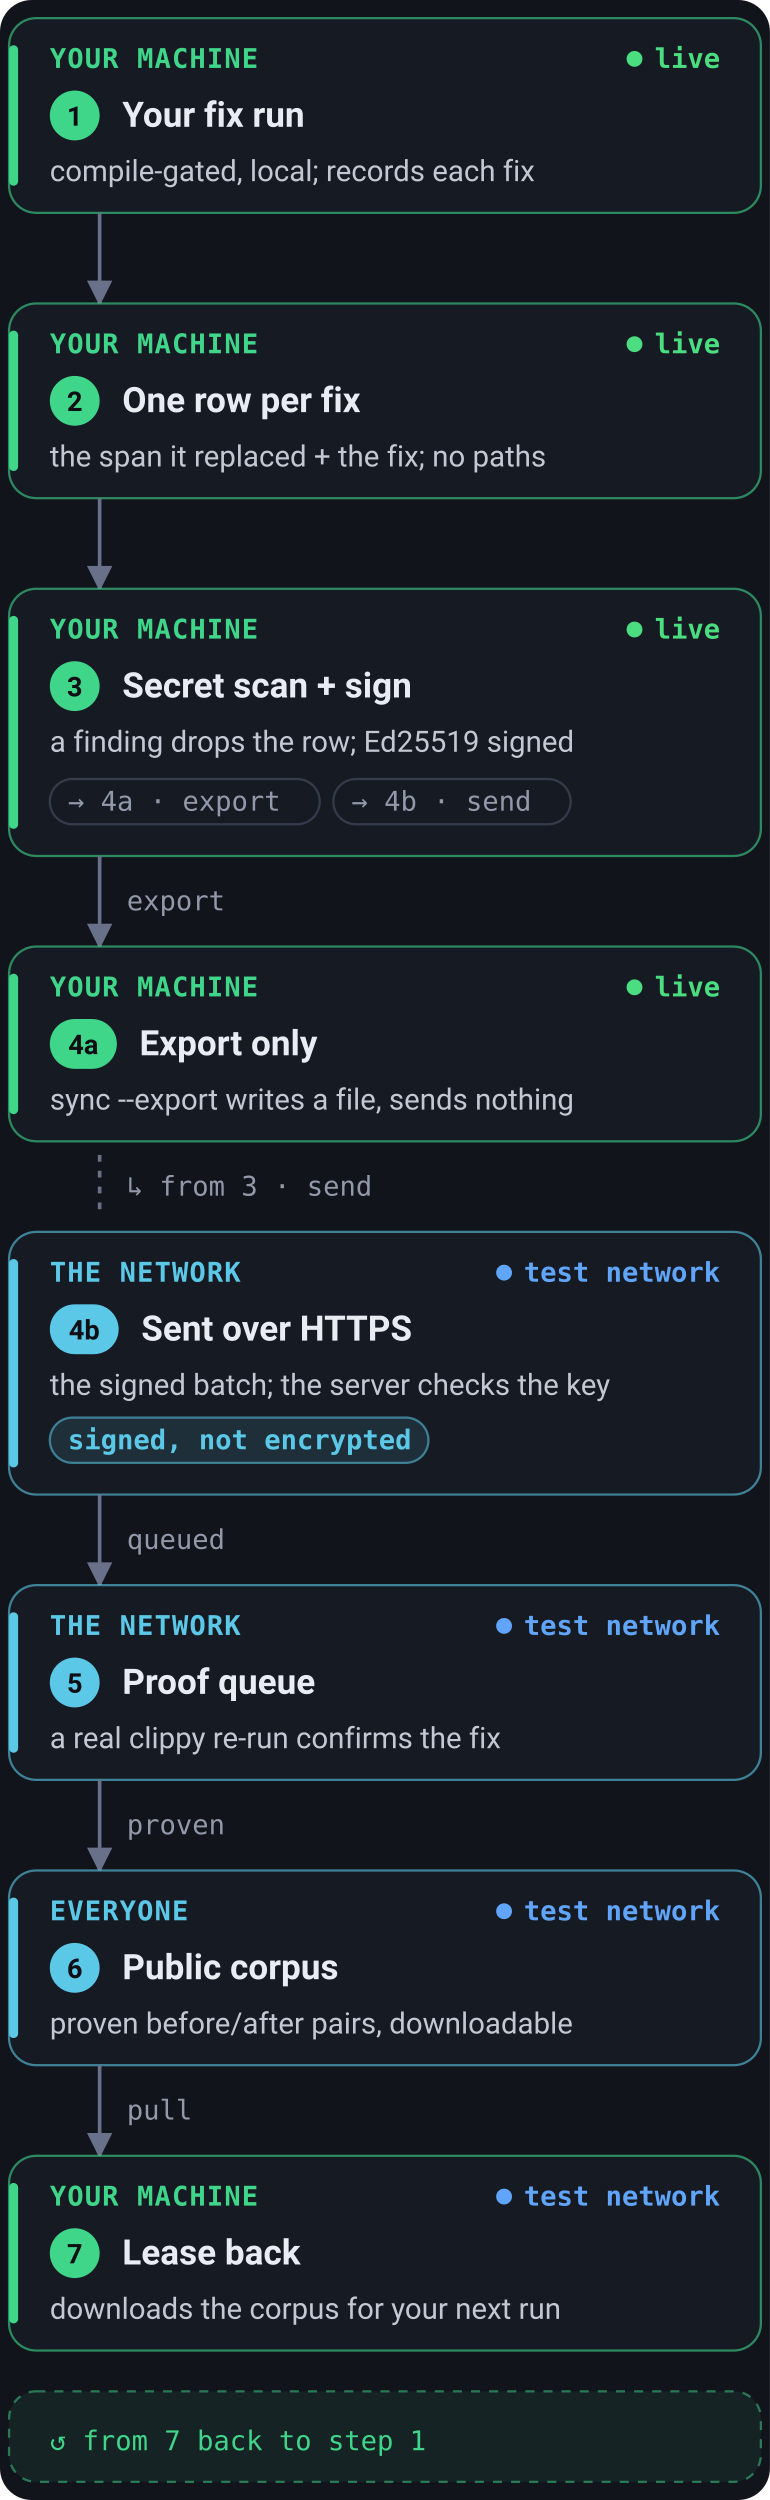
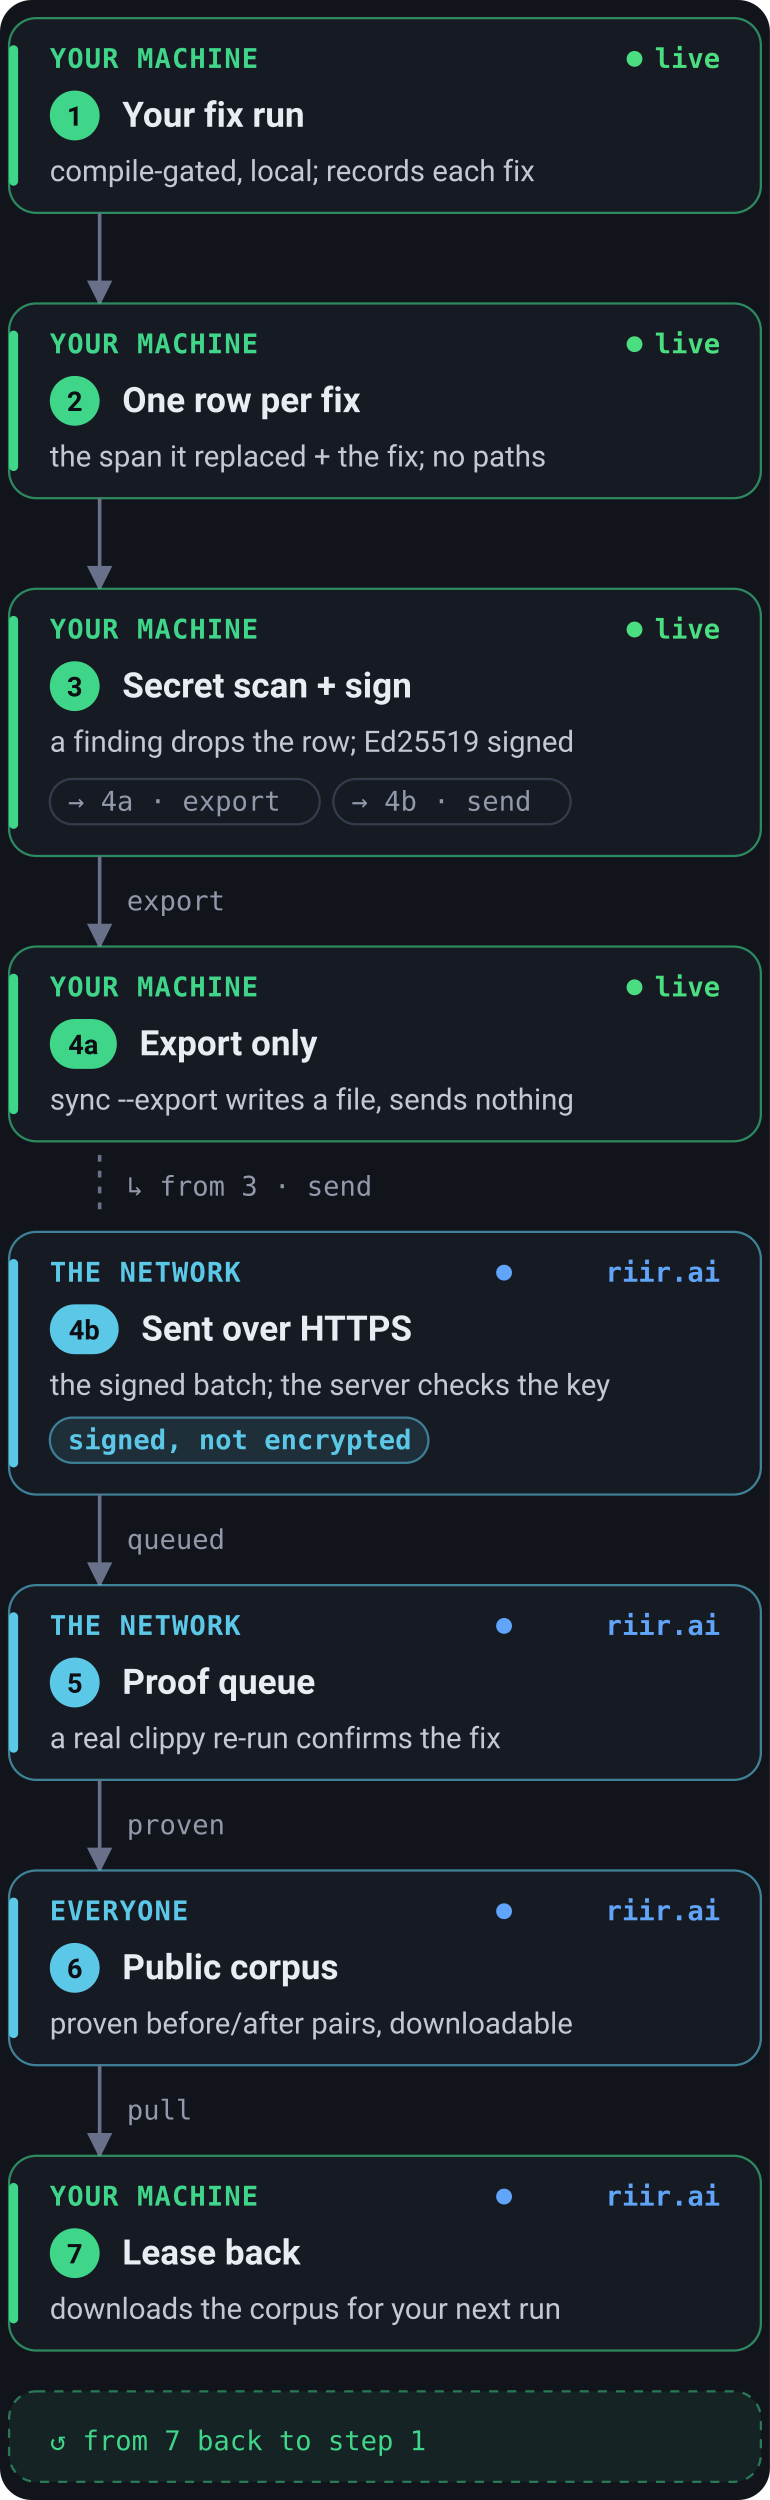
<svg xmlns="http://www.w3.org/2000/svg" id="mine-data-flow-m" data-gfflow="1" viewBox="0 0 340 1104" width="340" height="1104" role="img" aria-labelledby="mine-data-flow-m-t mine-data-flow-m-d">
  <style>#mine-data-flow-m .k{font:600 12px ui-monospace,SFMono-Regular,Menlo,Consolas,monospace;letter-spacing:.04em}#mine-data-flow-m .t{font:700 15.5px ui-sans-serif,system-ui,-apple-system,"Segoe UI",Roboto,"Helvetica Neue",Arial,sans-serif;fill:#e9ecf2}#mine-data-flow-m .d{font:400 13px ui-sans-serif,system-ui,-apple-system,"Segoe UI",Roboto,"Helvetica Neue",Arial,sans-serif;fill:#c3c8d4}#mine-data-flow-m .n{font:700 12px ui-sans-serif,system-ui,-apple-system,"Segoe UI",Roboto,"Helvetica Neue",Arial,sans-serif;fill:#0d0f14}#mine-data-flow-m .s{font:600 12px ui-monospace,SFMono-Regular,Menlo,Consolas,monospace}#mine-data-flow-m .el{font:500 12px ui-monospace,SFMono-Regular,Menlo,Consolas,monospace;fill:#9299ab}#mine-data-flow-m .e{fill:none;stroke-width:1.6}</style>
  <defs>
    <marker id="mine-data-flow-m-a0" viewBox="0 0 10 10" refX="9" refY="5" markerWidth="7" markerHeight="7" orient="auto-start-reverse">
      <path d="M0,0 L10,5 L0,10 z" fill="#69718a" />
    </marker>
  </defs>
  <rect width="340" height="1104" rx="14" fill="#11141b" />
  <g data-step="run" data-n="1">
    <rect class="gf-cb" x="4" y="8" width="332" height="86" rx="12" fill="#161a23" stroke="#3fd68a" stroke-opacity=".6" />
    <rect x="4" y="20" width="4" height="62" rx="2" fill="#3fd68a" />
    <text x="22" y="30" class="k" fill="#3fd68a">YOUR MACHINE</text>
    <circle cx="280.2" cy="26" r="3.5" fill="#4ade80" />
    <text x="318" y="30" text-anchor="end" class="s" fill="#4ade80">live</text>
    <circle cx="33" cy="51" r="11" fill="#3fd68a" />
    <text x="33" y="55.5" text-anchor="middle" class="n">1</text>
    <text x="54" y="56" class="t">Your fix run</text>
    <text x="22" y="80" class="d">compile-gated, local; records each fix</text>
  </g>
  <g data-edge="run-&gt;rows">
    <path class="e" d="M44,94 V134" stroke="#69718a" marker-end="url(#mine-data-flow-m-a0)" />
  </g>
  <g data-step="rows" data-n="2">
    <rect class="gf-cb" x="4" y="134" width="332" height="86" rx="12" fill="#161a23" stroke="#3fd68a" stroke-opacity=".6" />
    <rect x="4" y="146" width="4" height="62" rx="2" fill="#3fd68a" />
    <text x="22" y="156" class="k" fill="#3fd68a">YOUR MACHINE</text>
    <circle cx="280.2" cy="152" r="3.5" fill="#4ade80" />
    <text x="318" y="156" text-anchor="end" class="s" fill="#4ade80">live</text>
    <circle cx="33" cy="177" r="11" fill="#3fd68a" />
    <text x="33" y="181.5" text-anchor="middle" class="n">2</text>
    <text x="54" y="182" class="t">One row per fix</text>
    <text x="22" y="206" class="d">the span it replaced + the fix; no paths</text>
  </g>
  <g data-edge="rows-&gt;scan">
    <path class="e" d="M44,220 V260" stroke="#69718a" marker-end="url(#mine-data-flow-m-a0)" />
  </g>
  <g data-step="scan" data-n="3">
    <rect class="gf-cb" x="4" y="260" width="332" height="118" rx="12" fill="#161a23" stroke="#3fd68a" stroke-opacity=".6" />
    <rect x="4" y="272" width="4" height="94" rx="2" fill="#3fd68a" />
    <text x="22" y="282" class="k" fill="#3fd68a">YOUR MACHINE</text>
    <circle cx="280.2" cy="278" r="3.5" fill="#4ade80" />
    <text x="318" y="282" text-anchor="end" class="s" fill="#4ade80">live</text>
    <circle cx="33" cy="303" r="11" fill="#3fd68a" />
    <text x="33" y="307.5" text-anchor="middle" class="n">3</text>
    <text x="54" y="308" class="t">Secret scan + sign</text>
    <text x="22" y="332" class="d">a finding drops the row; Ed25519 signed</text>
    <rect x="22" y="344" width="119.2" height="20" rx="10" fill="none" stroke="#343b4b" />
    <text x="30" y="358" class="el">→ 4a · export</text>
    <rect x="147.2" y="344" width="104.8" height="20" rx="10" fill="none" stroke="#343b4b" />
    <text x="155.2" y="358" class="el">→ 4b · send</text>
  </g>
  <g data-edge="scan-&gt;export">
    <path class="e" d="M44,378 V418" stroke="#69718a" marker-end="url(#mine-data-flow-m-a0)" />
    <text class="el" x="56" y="402">export</text>
  </g>
  <g data-step="export" data-n="4a">
    <rect class="gf-cb" x="4" y="418" width="332" height="86" rx="12" fill="#161a23" stroke="#3fd68a" stroke-opacity=".6" />
    <rect x="4" y="430" width="4" height="62" rx="2" fill="#3fd68a" />
    <text x="22" y="440" class="k" fill="#3fd68a">YOUR MACHINE</text>
    <circle cx="280.2" cy="436" r="3.5" fill="#4ade80" />
    <text x="318" y="440" text-anchor="end" class="s" fill="#4ade80">live</text>
    <rect x="22" y="450" width="29.6" height="22" rx="11" fill="#3fd68a" />
    <text x="36.8" y="465.5" text-anchor="middle" class="n">4a</text>
    <text x="61.6" y="466" class="t">Export only</text>
    <text x="22" y="490" class="d">sync --export writes a file, sends nothing</text>
  </g>
  <g data-edge="scan-&gt;post">
    <path class="e" d="M44,510 V538" stroke="#69718a" stroke-dasharray="3 4" />
    <text class="el" x="56" y="528">↳ from 3 · send</text>
  </g>
  <g data-step="post" data-n="4b">
    <rect class="gf-cb" x="4" y="544" width="332" height="116" rx="12" fill="#161a23" stroke="#5cc8e8" stroke-opacity=".6" />
    <rect x="4" y="556" width="4" height="92" rx="2" fill="#5cc8e8" />
    <text x="22" y="566" class="k" fill="#5cc8e8">THE NETWORK</text>
    <circle cx="222.6" cy="562" r="3.5" fill="#60a5fa" />
-     <text x="318" y="566" text-anchor="end" class="s" fill="#60a5fa">test network</text>
+     <text x="318" y="566" text-anchor="end" class="s" fill="#60a5fa">riir.ai</text>
    <rect x="22" y="576" width="30.4" height="22" rx="11" fill="#5cc8e8" />
    <text x="37.2" y="591.5" text-anchor="middle" class="n">4b</text>
    <text x="62.4" y="592" class="t">Sent over HTTPS</text>
    <text x="22" y="616" class="d">the signed batch; the server checks the key</text>
    <rect x="22" y="626" width="167.2" height="20" rx="10" fill="#5cc8e8" fill-opacity=".12" stroke="#5cc8e8" stroke-opacity=".55" />
    <text x="30" y="640" class="s" fill="#5cc8e8">signed, not encrypted</text>
  </g>
  <g data-edge="post-&gt;proof">
    <path class="e" d="M44,660 V700" stroke="#69718a" marker-end="url(#mine-data-flow-m-a0)" />
    <text class="el" x="56" y="684">queued</text>
  </g>
  <g data-step="proof" data-n="5">
    <rect class="gf-cb" x="4" y="700" width="332" height="86" rx="12" fill="#161a23" stroke="#5cc8e8" stroke-opacity=".6" />
    <rect x="4" y="712" width="4" height="62" rx="2" fill="#5cc8e8" />
    <text x="22" y="722" class="k" fill="#5cc8e8">THE NETWORK</text>
    <circle cx="222.6" cy="718" r="3.5" fill="#60a5fa" />
-     <text x="318" y="722" text-anchor="end" class="s" fill="#60a5fa">test network</text>
+     <text x="318" y="722" text-anchor="end" class="s" fill="#60a5fa">riir.ai</text>
    <circle cx="33" cy="743" r="11" fill="#5cc8e8" />
    <text x="33" y="747.5" text-anchor="middle" class="n">5</text>
    <text x="54" y="748" class="t">Proof queue</text>
    <text x="22" y="772" class="d">a real clippy re-run confirms the fix</text>
  </g>
  <g data-edge="proof-&gt;pub">
    <path class="e" d="M44,786 V826" stroke="#69718a" marker-end="url(#mine-data-flow-m-a0)" />
    <text class="el" x="56" y="810">proven</text>
  </g>
  <g data-step="pub" data-n="6">
    <rect class="gf-cb" x="4" y="826" width="332" height="86" rx="12" fill="#161a23" stroke="#5cc8e8" stroke-opacity=".6" />
    <rect x="4" y="838" width="4" height="62" rx="2" fill="#5cc8e8" />
    <text x="22" y="848" class="k" fill="#5cc8e8">EVERYONE</text>
    <circle cx="222.6" cy="844" r="3.5" fill="#60a5fa" />
-     <text x="318" y="848" text-anchor="end" class="s" fill="#60a5fa">test network</text>
+     <text x="318" y="848" text-anchor="end" class="s" fill="#60a5fa">riir.ai</text>
    <circle cx="33" cy="869" r="11" fill="#5cc8e8" />
    <text x="33" y="873.5" text-anchor="middle" class="n">6</text>
    <text x="54" y="874" class="t">Public corpus</text>
    <text x="22" y="898" class="d">proven before/after pairs, downloadable</text>
  </g>
  <g data-edge="pub-&gt;lease">
    <path class="e" d="M44,912 V952" stroke="#69718a" marker-end="url(#mine-data-flow-m-a0)" />
    <text class="el" x="56" y="936">pull</text>
  </g>
  <g data-step="lease" data-n="7">
    <rect class="gf-cb" x="4" y="952" width="332" height="86" rx="12" fill="#161a23" stroke="#3fd68a" stroke-opacity=".6" />
    <rect x="4" y="964" width="4" height="62" rx="2" fill="#3fd68a" />
    <text x="22" y="974" class="k" fill="#3fd68a">YOUR MACHINE</text>
    <circle cx="222.6" cy="970" r="3.5" fill="#60a5fa" />
-     <text x="318" y="974" text-anchor="end" class="s" fill="#60a5fa">test network</text>
+     <text x="318" y="974" text-anchor="end" class="s" fill="#60a5fa">riir.ai</text>
    <circle cx="33" cy="995" r="11" fill="#3fd68a" />
    <text x="33" y="999.5" text-anchor="middle" class="n">7</text>
    <text x="54" y="1000" class="t">Lease back</text>
    <text x="22" y="1024" class="d">downloads the corpus for your next run</text>
  </g>
  <g data-edge="lease-&gt;run">
    <rect x="4" y="1056" width="332" height="40" rx="12" fill="#3fd68a" fill-opacity=".08" stroke="#3fd68a" stroke-opacity=".5" stroke-dasharray="4 4" />
    <text x="22" y="1082" class="el" style="fill:#3fd68a">↺ from 7 back to step 1</text>
  </g>
</svg>
